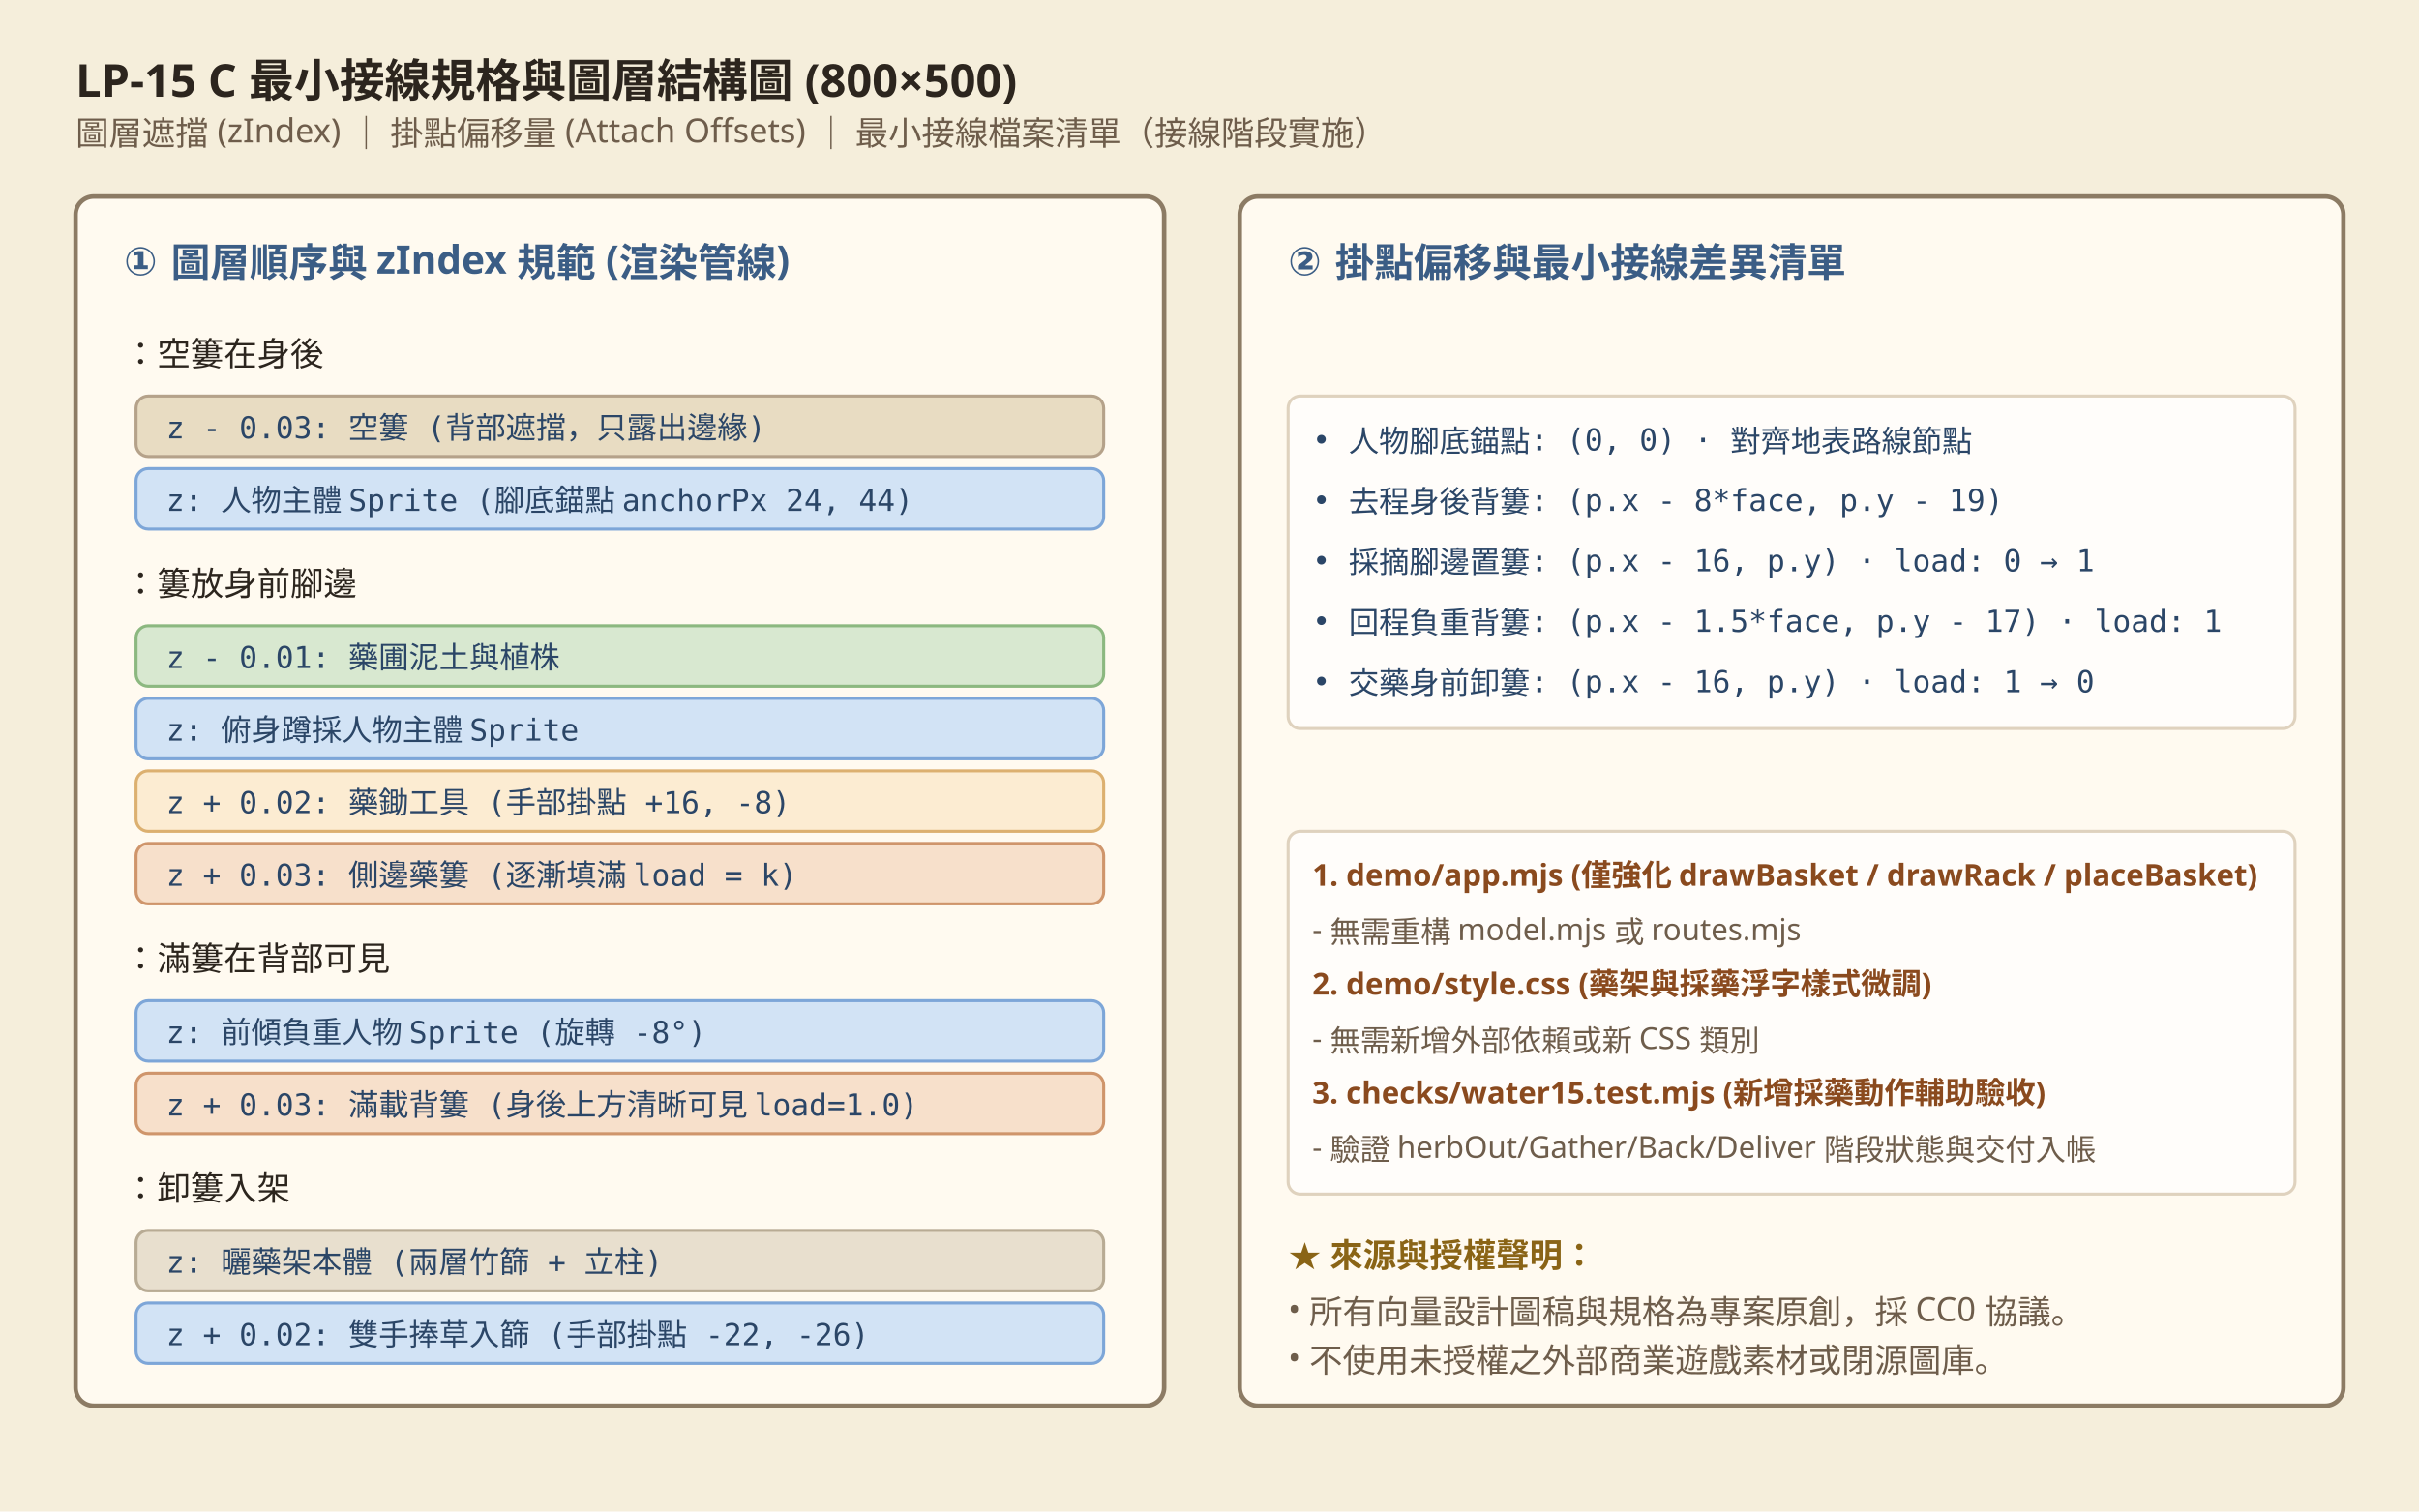
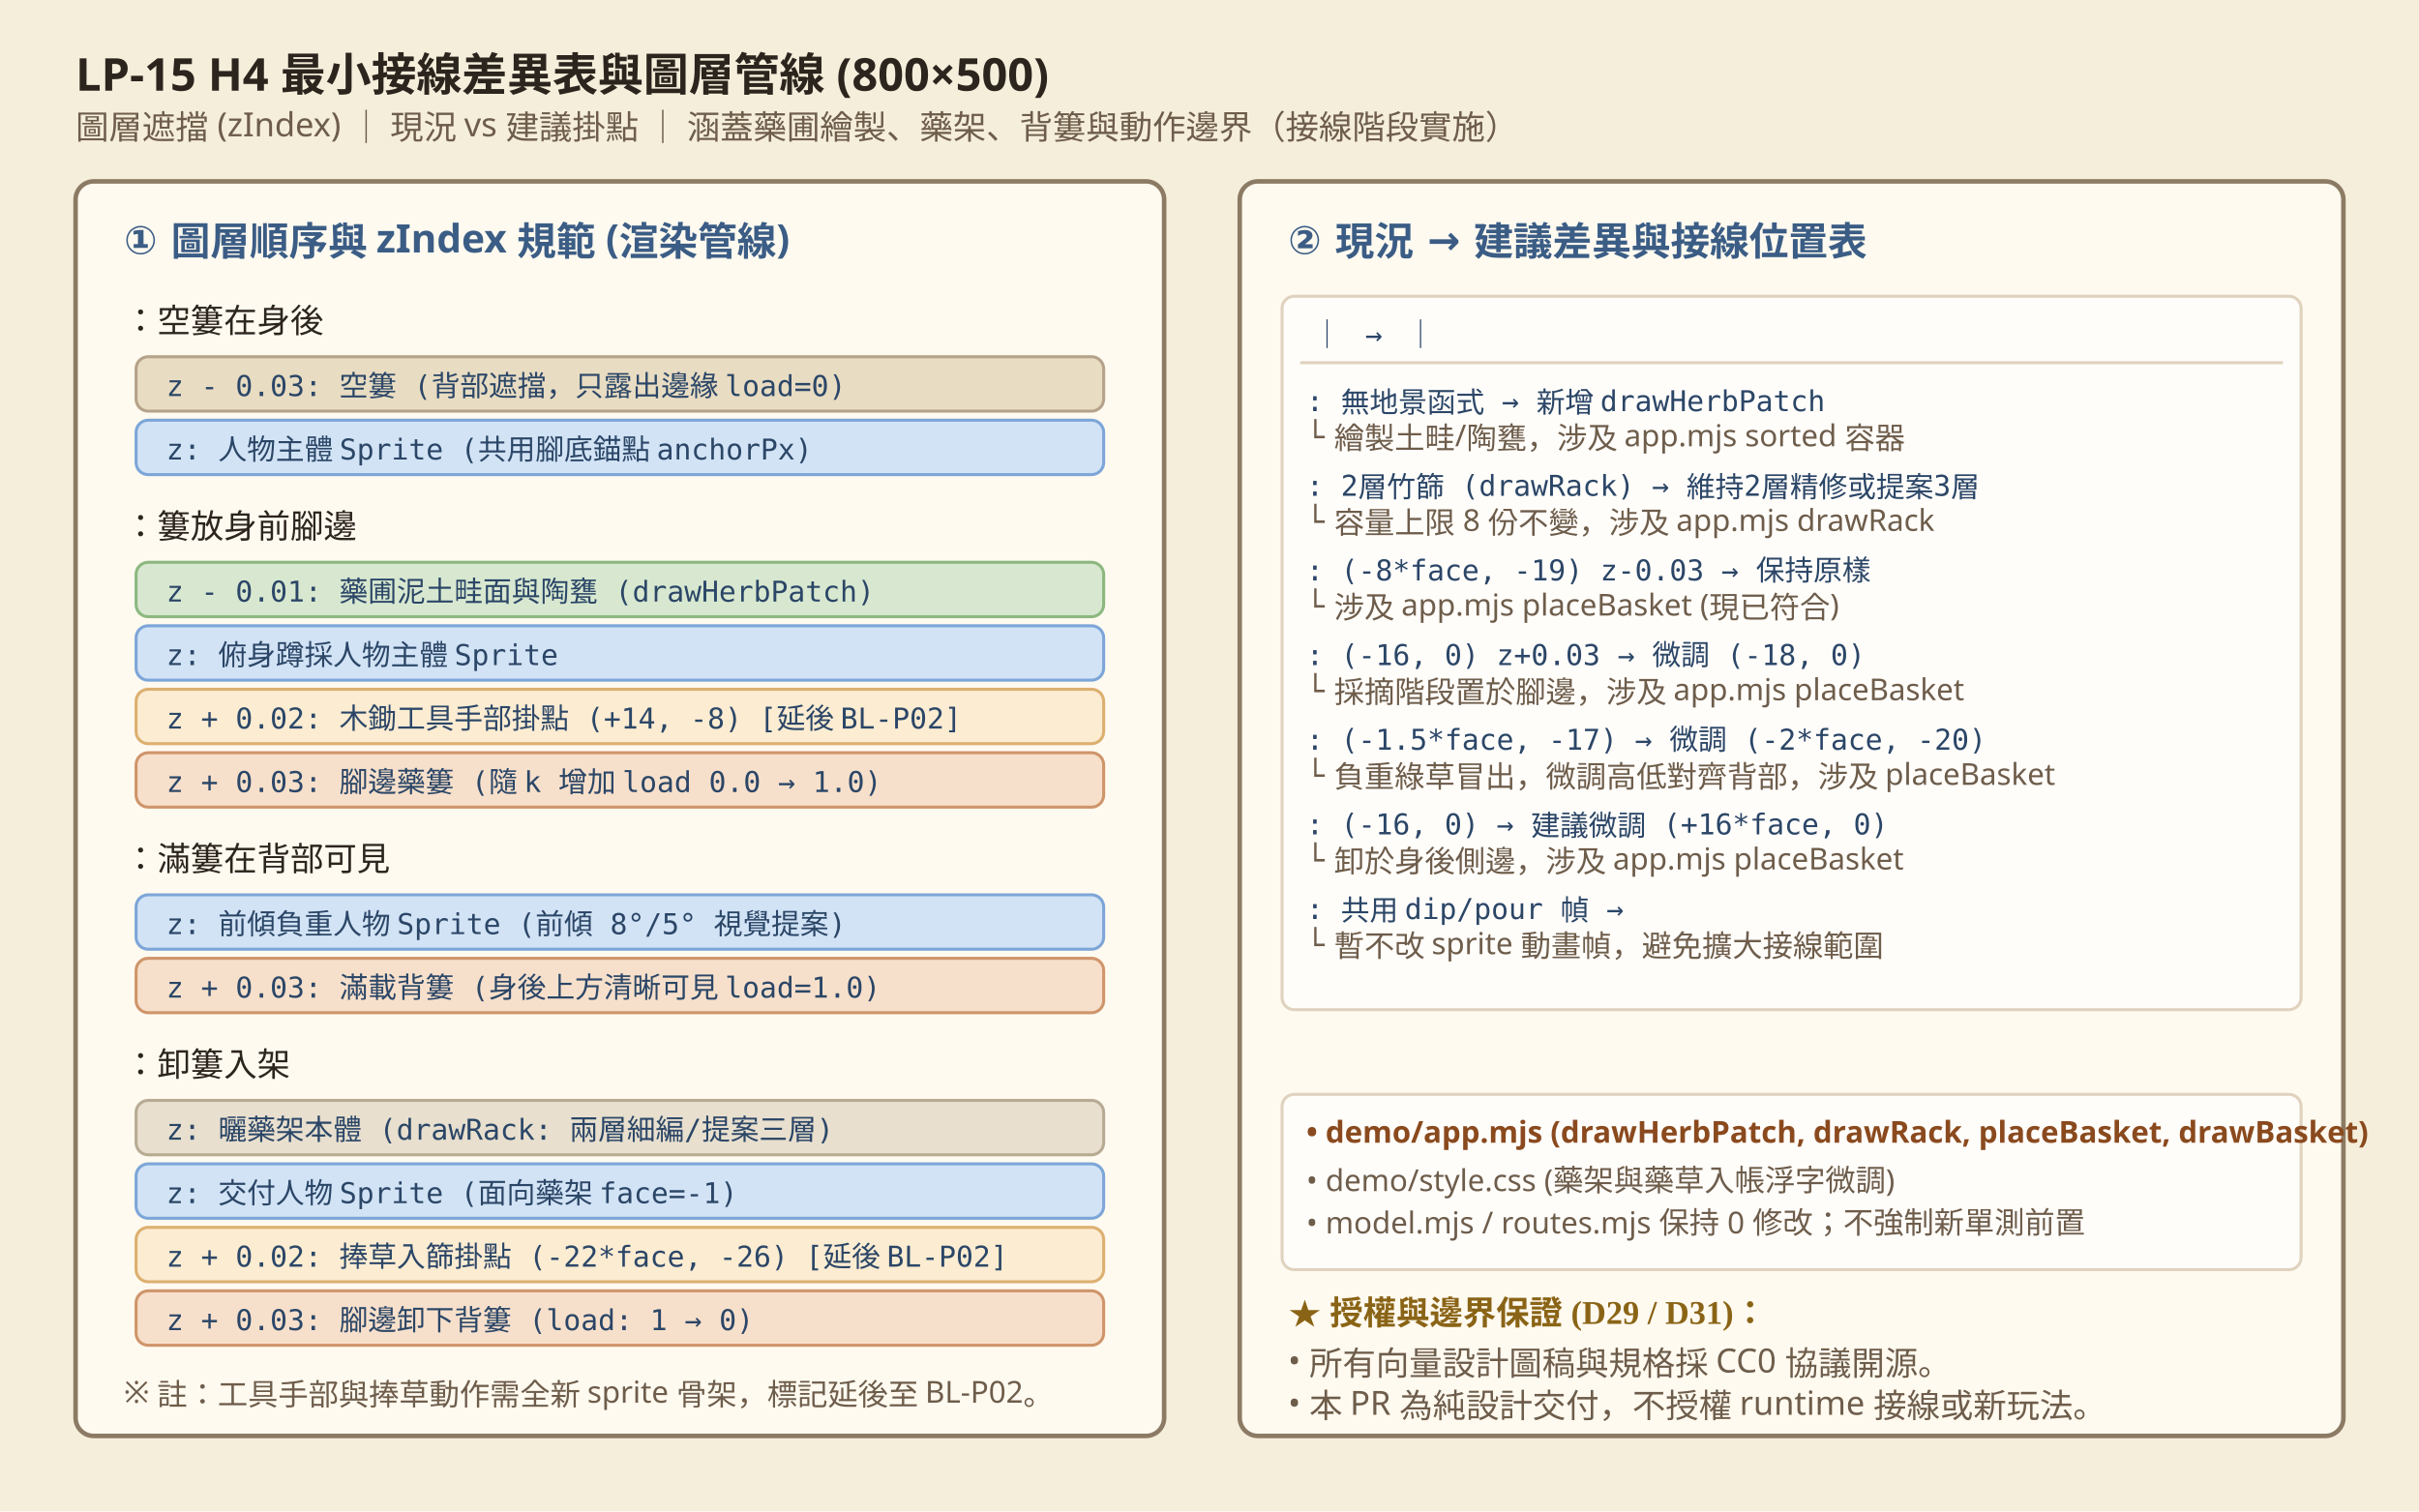
<svg xmlns="http://www.w3.org/2000/svg" viewBox="0 0 800 500" width="800" height="500">
  <defs>
    <style>
      .bg { fill: #f5eedb; }
      .box { fill: #fffaf0; stroke: #8c7b64; stroke-width: 1.5; rx: 6px; }
      .title { font-family: system-ui, sans-serif; font-size: 15px; font-weight: bold; fill: #2c251e; }
      .sub { font-family: system-ui, sans-serif; font-size: 11px; fill: #6e5d4b; }
      .card-title { font-family: system-ui, sans-serif; font-size: 13px; font-weight: bold; fill: #3b5d85; }
      .lbl { font-family: system-ui, sans-serif; font-size: 11px; fill: #2c251e; }
      .muted { font-family: system-ui, sans-serif; font-size: 10px; fill: #6e5d4b; }
      .highlight { font-family: system-ui, sans-serif; font-size: 10px; font-weight: bold; fill: #8a4a1e; }
      .layer-bar { rx: 4px; stroke-width: 1; }
-       .code { font-family: monospace; font-size: 10px; fill: #2b4667; }
+       .code { font-family: monospace; font-size: 9.5px; fill: #2b4667; }
+       .badge-def { fill: #fce8e6; stroke: #c5221f; stroke-width: 1; rx: 3px; }
+       .badge-txt-d { font-family: system-ui, sans-serif; font-size: 9px; font-weight: bold; fill: #c5221f; }
    </style>
  </defs>
  <rect width="800" height="500" class="bg" />
-   <text x="25" y="32" class="title">LP-15 C 最小接線規格與圖層結構圖 (800×500)</text>
-   <text x="25" y="48" class="sub">圖層遮擋 (zIndex) ｜ 掛點偏移量 (Attach Offsets) ｜ 最小接線檔案清單（接線階段實施）</text>
-   <g transform="translate(25, 65)">
-     <rect width="360" height="400" class="box" />
-     <text x="16" y="26" class="card-title">① 圖層順序與 zIndex 規範 (渲染管線)</text>
-     <text x="16" y="56" class="lbl">
+   <text x="25" y="30" class="title">LP-15 H4 最小接線差異表與圖層管線 (800×500)</text>
+   <text x="25" y="46" class="sub">圖層遮擋 (zIndex) ｜ 現況 vs 建議掛點 ｜ 涵蓋藥圃繪製、藥架、背簍與動作邊界（接線階段實施）</text>
+   <g transform="translate(25, 60)">
+     <rect width="360" height="415" class="box" />
+     <text x="16" y="24" class="card-title">① 圖層順序與 zIndex 規範 (渲染管線)</text>
+     <text x="16" y="50" class="lbl">
      <b>A. 去程 (herbOut)</b>：空簍在身後</text>
-     <rect x="20" y="66" width="320" height="20" fill="#e8dcc2" stroke="#b5a28a" class="layer-bar" />
-     <text x="30" y="80" class="code">z - 0.03: 空簍 (背部遮擋，只露出邊緣)</text>
-     <rect x="20" y="90" width="320" height="20" fill="#d2e3f5" stroke="#7da6d8" class="layer-bar" />
-     <text x="30" y="104" class="code">z: 人物主體 Sprite (腳底錨點 anchorPx 24, 44)</text>
-     <text x="16" y="132" class="lbl">
-       <b>B. 採摘 (herbGather)</b>：簍放身前腳邊</text>
-     <rect x="20" y="142" width="320" height="20" fill="#d8e8d0" stroke="#8cb880" class="layer-bar" />
-     <text x="30" y="156" class="code">z - 0.01: 藥圃泥土與植株</text>
-     <rect x="20" y="166" width="320" height="20" fill="#d2e3f5" stroke="#7da6d8" class="layer-bar" />
-     <text x="30" y="180" class="code">z: 俯身蹲採人物主體 Sprite</text>
-     <rect x="20" y="190" width="320" height="20" fill="#fcecd2" stroke="#dcb070" class="layer-bar" />
-     <text x="30" y="204" class="code">z + 0.02: 藥鋤工具 (手部掛點 +16, -8)</text>
-     <rect x="20" y="214" width="320" height="20" fill="#f7e0cb" stroke="#cf956b" class="layer-bar" />
-     <text x="30" y="228" class="code">z + 0.03: 側邊藥簍 (逐漸填滿 load = k)</text>
-     <text x="16" y="256" class="lbl">
+     <rect x="20" y="58" width="320" height="18" fill="#e8dcc2" stroke="#b5a28a" class="layer-bar" />
+     <text x="30" y="71" class="code">z - 0.03: 空簍 (背部遮擋，只露出邊緣 load=0)</text>
+     <rect x="20" y="79" width="320" height="18" fill="#d2e3f5" stroke="#7da6d8" class="layer-bar" />
+     <text x="30" y="92" class="code">z: 人物主體 Sprite (共用腳底錨點 anchorPx)</text>
+     <text x="16" y="118" class="lbl">
+       <b>B. 採摘 (herbGather 4.0s)</b>：簍放身前腳邊</text>
+     <rect x="20" y="126" width="320" height="18" fill="#d8e8d0" stroke="#8cb880" class="layer-bar" />
+     <text x="30" y="139" class="code">z - 0.01: 藥圃泥土畦面與陶甕 (drawHerbPatch)</text>
+     <rect x="20" y="147" width="320" height="18" fill="#d2e3f5" stroke="#7da6d8" class="layer-bar" />
+     <text x="30" y="160" class="code">z: 俯身蹲採人物主體 Sprite</text>
+     <rect x="20" y="168" width="320" height="18" fill="#fcecd2" stroke="#dcb070" class="layer-bar" />
+     <text x="30" y="181" class="code">z + 0.02: 木鋤工具手部掛點 (+14, -8) [延後 BL-P02]</text>
+     <rect x="20" y="189" width="320" height="18" fill="#f7e0cb" stroke="#cf956b" class="layer-bar" />
+     <text x="30" y="202" class="code">z + 0.03: 腳邊藥簍 (隨 k 增加 load 0.0 → 1.0)</text>
+     <text x="16" y="228" class="lbl">
      <b>C. 回程 (herbBack)</b>：滿簍在背部可見</text>
-     <rect x="20" y="266" width="320" height="20" fill="#d2e3f5" stroke="#7da6d8" class="layer-bar" />
-     <text x="30" y="280" class="code">z: 前傾負重人物 Sprite (旋轉 -8°)</text>
-     <rect x="20" y="290" width="320" height="20" fill="#f7e0cb" stroke="#cf956b" class="layer-bar" />
-     <text x="30" y="304" class="code">z + 0.03: 滿載背簍 (身後上方清晰可見 load=1.0)</text>
-     <text x="16" y="332" class="lbl">
-       <b>D. 交藥 (herbDeliver)</b>：卸簍入架</text>
-     <rect x="20" y="342" width="320" height="20" fill="#e8dfce" stroke="#b8ab94" class="layer-bar" />
-     <text x="30" y="356" class="code">z: 曬藥架本體 (兩層竹篩 + 立柱)</text>
-     <rect x="20" y="366" width="320" height="20" fill="#d2e3f5" stroke="#7da6d8" class="layer-bar" />
-     <text x="30" y="380" class="code">z + 0.02: 雙手捧草入篩 (手部掛點 -22, -26)</text>
+     <rect x="20" y="236" width="320" height="18" fill="#d2e3f5" stroke="#7da6d8" class="layer-bar" />
+     <text x="30" y="249" class="code">z: 前傾負重人物 Sprite (前傾 8°/5° 視覺提案)</text>
+     <rect x="20" y="257" width="320" height="18" fill="#f7e0cb" stroke="#cf956b" class="layer-bar" />
+     <text x="30" y="270" class="code">z + 0.03: 滿載背簍 (身後上方清晰可見 load=1.0)</text>
+     <text x="16" y="296" class="lbl">
+       <b>D. 交藥 (herbDeliver 4.0s)</b>：卸簍入架</text>
+     <rect x="20" y="304" width="320" height="18" fill="#e8dfce" stroke="#b8ab94" class="layer-bar" />
+     <text x="30" y="317" class="code">z: 曬藥架本體 (drawRack: 兩層細編/提案三層)</text>
+     <rect x="20" y="325" width="320" height="18" fill="#d2e3f5" stroke="#7da6d8" class="layer-bar" />
+     <text x="30" y="338" class="code">z: 交付人物 Sprite (面向藥架 face=-1)</text>
+     <rect x="20" y="346" width="320" height="18" fill="#fcecd2" stroke="#dcb070" class="layer-bar" />
+     <text x="30" y="359" class="code">z + 0.02: 捧草入篩掛點 (-22*face, -26) [延後 BL-P02]</text>
+     <rect x="20" y="367" width="320" height="18" fill="#f7e0cb" stroke="#cf956b" class="layer-bar" />
+     <text x="30" y="380" class="code">z + 0.03: 腳邊卸下背簍 (load: 1 → 0)</text>
+     <text x="16" y="404" class="muted">※ 註：工具手部與捧草動作需全新 sprite 骨架，標記延後至 BL-P02。</text>
  </g>
-   <g transform="translate(410, 65)">
-     <rect width="365" height="400" class="box" />
-     <text x="16" y="26" class="card-title">② 掛點偏移與最小接線差異清單</text>
-     <text x="16" y="56" class="lbl">
-       <b>掛點偏移量規格 (相對人物原點 p.x, p.y)</b>
+   <g transform="translate(410, 60)">
+     <rect width="365" height="415" class="box" />
+     <text x="16" y="24" class="card-title">② 現況 → 建議差異與接線位置表</text>
+     <rect x="14" y="38" width="337" height="236" fill="#fffdfa" stroke="#dfd2be" rx="4" />
+     <text x="22" y="54" class="code">
+       <b>維度 / 物件</b> ｜ <b>現況基準</b> → <b>建議提案</b> ｜ <b>涉及位置</b>
    </text>
-     <rect x="16" y="66" width="333" height="110" fill="#fffdfa" stroke="#dfd2be" rx="4" />
-     <text x="24" y="84" class="code">• 人物腳底錨點: (0, 0) · 對齊地表路線節點</text>
-     <text x="24" y="104" class="code">• 去程身後背簍: (p.x - 8*face, p.y - 19)</text>
-     <text x="24" y="124" class="code">• 採摘腳邊置簍: (p.x - 16, p.y) · load: 0 → 1</text>
-     <text x="24" y="144" class="code">• 回程負重背簍: (p.x - 1.5*face, p.y - 17) · load: 1</text>
-     <text x="24" y="164" class="code">• 交藥身前卸簍: (p.x - 16, p.y) · load: 1 → 0</text>
-     <text x="16" y="200" class="lbl">
+     <line x1="20" y1="60" x2="345" y2="60" stroke="#dfd2be" />
+     <text x="22" y="76" class="code">
+       <b>藥圃地景</b>: 無地景函式 → 新增 drawHerbPatch</text>
+     <text x="22" y="88" class="muted">  └ 繪製土畦/陶甕，涉及 app.mjs sorted 容器</text>
+     <text x="22" y="104" class="code">
+       <b>曬藥架</b>: 2層竹篩 (drawRack) → 維持2層精修或提案3層</text>
+     <text x="22" y="116" class="muted">  └ 容量上限 8 份不變，涉及 app.mjs drawRack</text>
+     <text x="22" y="132" class="code">
+       <b>去程簍</b>: (-8*face, -19) z-0.03 → 保持原樣</text>
+     <text x="22" y="144" class="muted">  └ 涉及 app.mjs placeBasket (現已符合)</text>
+     <text x="22" y="160" class="code">
+       <b>採集簍</b>: (-16, 0) z+0.03 → 微調 (-18, 0)</text>
+     <text x="22" y="172" class="muted">  └ 採摘階段置於腳邊，涉及 app.mjs placeBasket</text>
+     <text x="22" y="188" class="code">
+       <b>回程簍</b>: (-1.5*face, -17) → 微調 (-2*face, -20)</text>
+     <text x="22" y="200" class="muted">  └ 負重綠草冒出，微調高低對齊背部，涉及 placeBasket</text>
+     <text x="22" y="216" class="code">
+       <b>交藥簍</b>: (-16, 0) → 建議微調 (+16*face, 0)</text>
+     <text x="22" y="228" class="muted">  └ 卸於身後側邊，涉及 app.mjs placeBasket</text>
+     <text x="22" y="244" class="code">
+       <b>持鋤/捧草</b>: 共用 dip/pour 幀 → <b>延後 (BL-P02)</b>
+     </text>
+     <text x="22" y="256" class="muted">  └ 暫不改 sprite 動畫幀，避免擴大接線範圍</text>
+     <text x="16" y="292" class="lbl">
      <b>後續接線階段最小修改檔案清單 (白名單預覽)</b>
    </text>
-     <rect x="16" y="210" width="333" height="120" fill="#fffdfa" stroke="#dfd2be" rx="4" />
-     <text x="24" y="228" class="highlight">1. demo/app.mjs (僅強化 drawBasket / drawRack / placeBasket)</text>
-     <text x="24" y="246" class="muted">   - 無需重構 model.mjs 或 routes.mjs</text>
-     <text x="24" y="264" class="highlight">2. demo/style.css (藥架與採藥浮字樣式微調)</text>
-     <text x="24" y="282" class="muted">   - 無需新增外部依賴或新 CSS 類別</text>
-     <text x="24" y="300" class="highlight">3. checks/water15.test.mjs (新增採藥動作輔助驗收)</text>
-     <text x="24" y="318" class="muted">   - 驗證 herbOut/Gather/Back/Deliver 階段狀態與交付入帳</text>
-     <text x="16" y="354" font-size="11" font-weight="bold" fill="#8a6416">★ 來源與授權聲明：</text>
-     <text x="16" y="372" class="sub">• 所有向量設計圖稿與規格為專案原創，採 CC0 協議。</text>
-     <text x="16" y="388" class="sub">• 不使用未授權之外部商業遊戲素材或閉源圖庫。</text>
+     <rect x="14" y="302" width="337" height="58" fill="#fffdfa" stroke="#dfd2be" rx="4" />
+     <text x="22" y="318" class="highlight">• demo/app.mjs (drawHerbPatch, drawRack, placeBasket, drawBasket)</text>
+     <text x="22" y="334" class="muted">• demo/style.css (藥架與藥草入帳浮字微調)</text>
+     <text x="22" y="348" class="muted">• model.mjs / routes.mjs 保持 0 修改；不強制新單測前置</text>
+     <text x="16" y="378" font-size="11px" font-weight="bold" fill="#8a6416">★ 授權與邊界保證 (D29 / D31)：</text>
+     <text x="16" y="394" class="sub">• 所有向量設計圖稿與規格採 CC0 協議開源。</text>
+     <text x="16" y="408" class="sub">• 本 PR 為純設計交付，不授權 runtime 接線或新玩法。</text>
  </g>
</svg>
